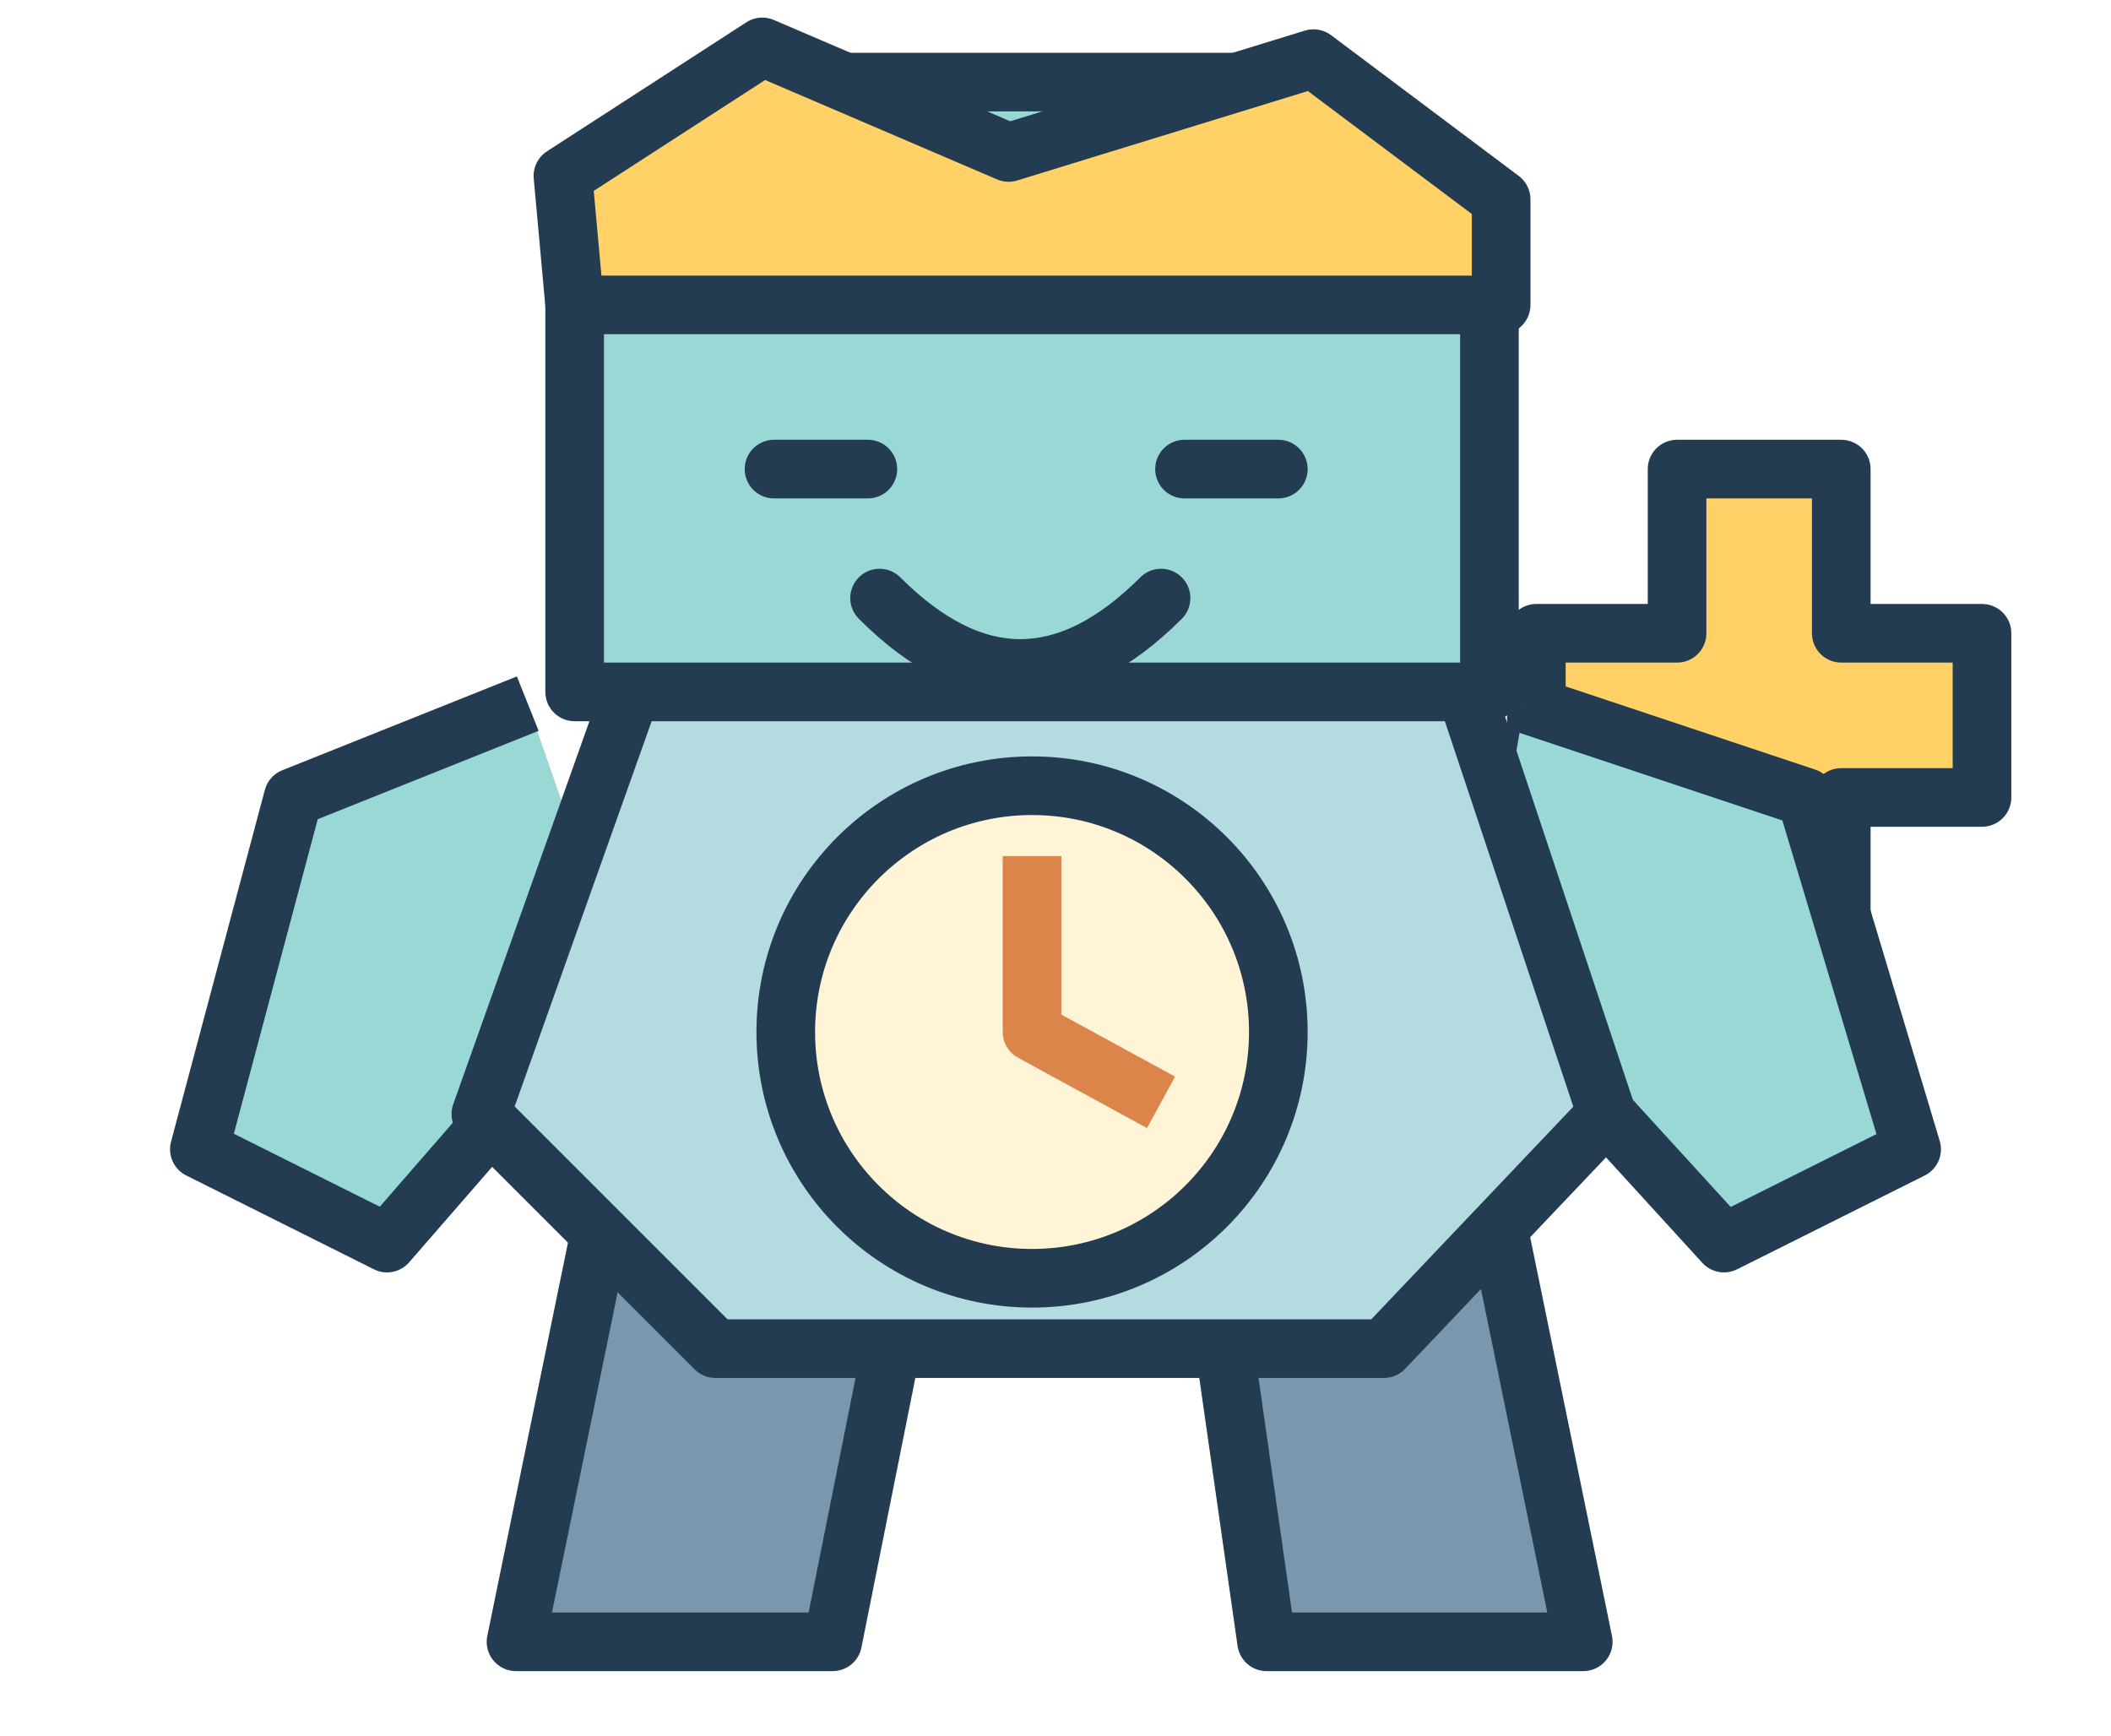
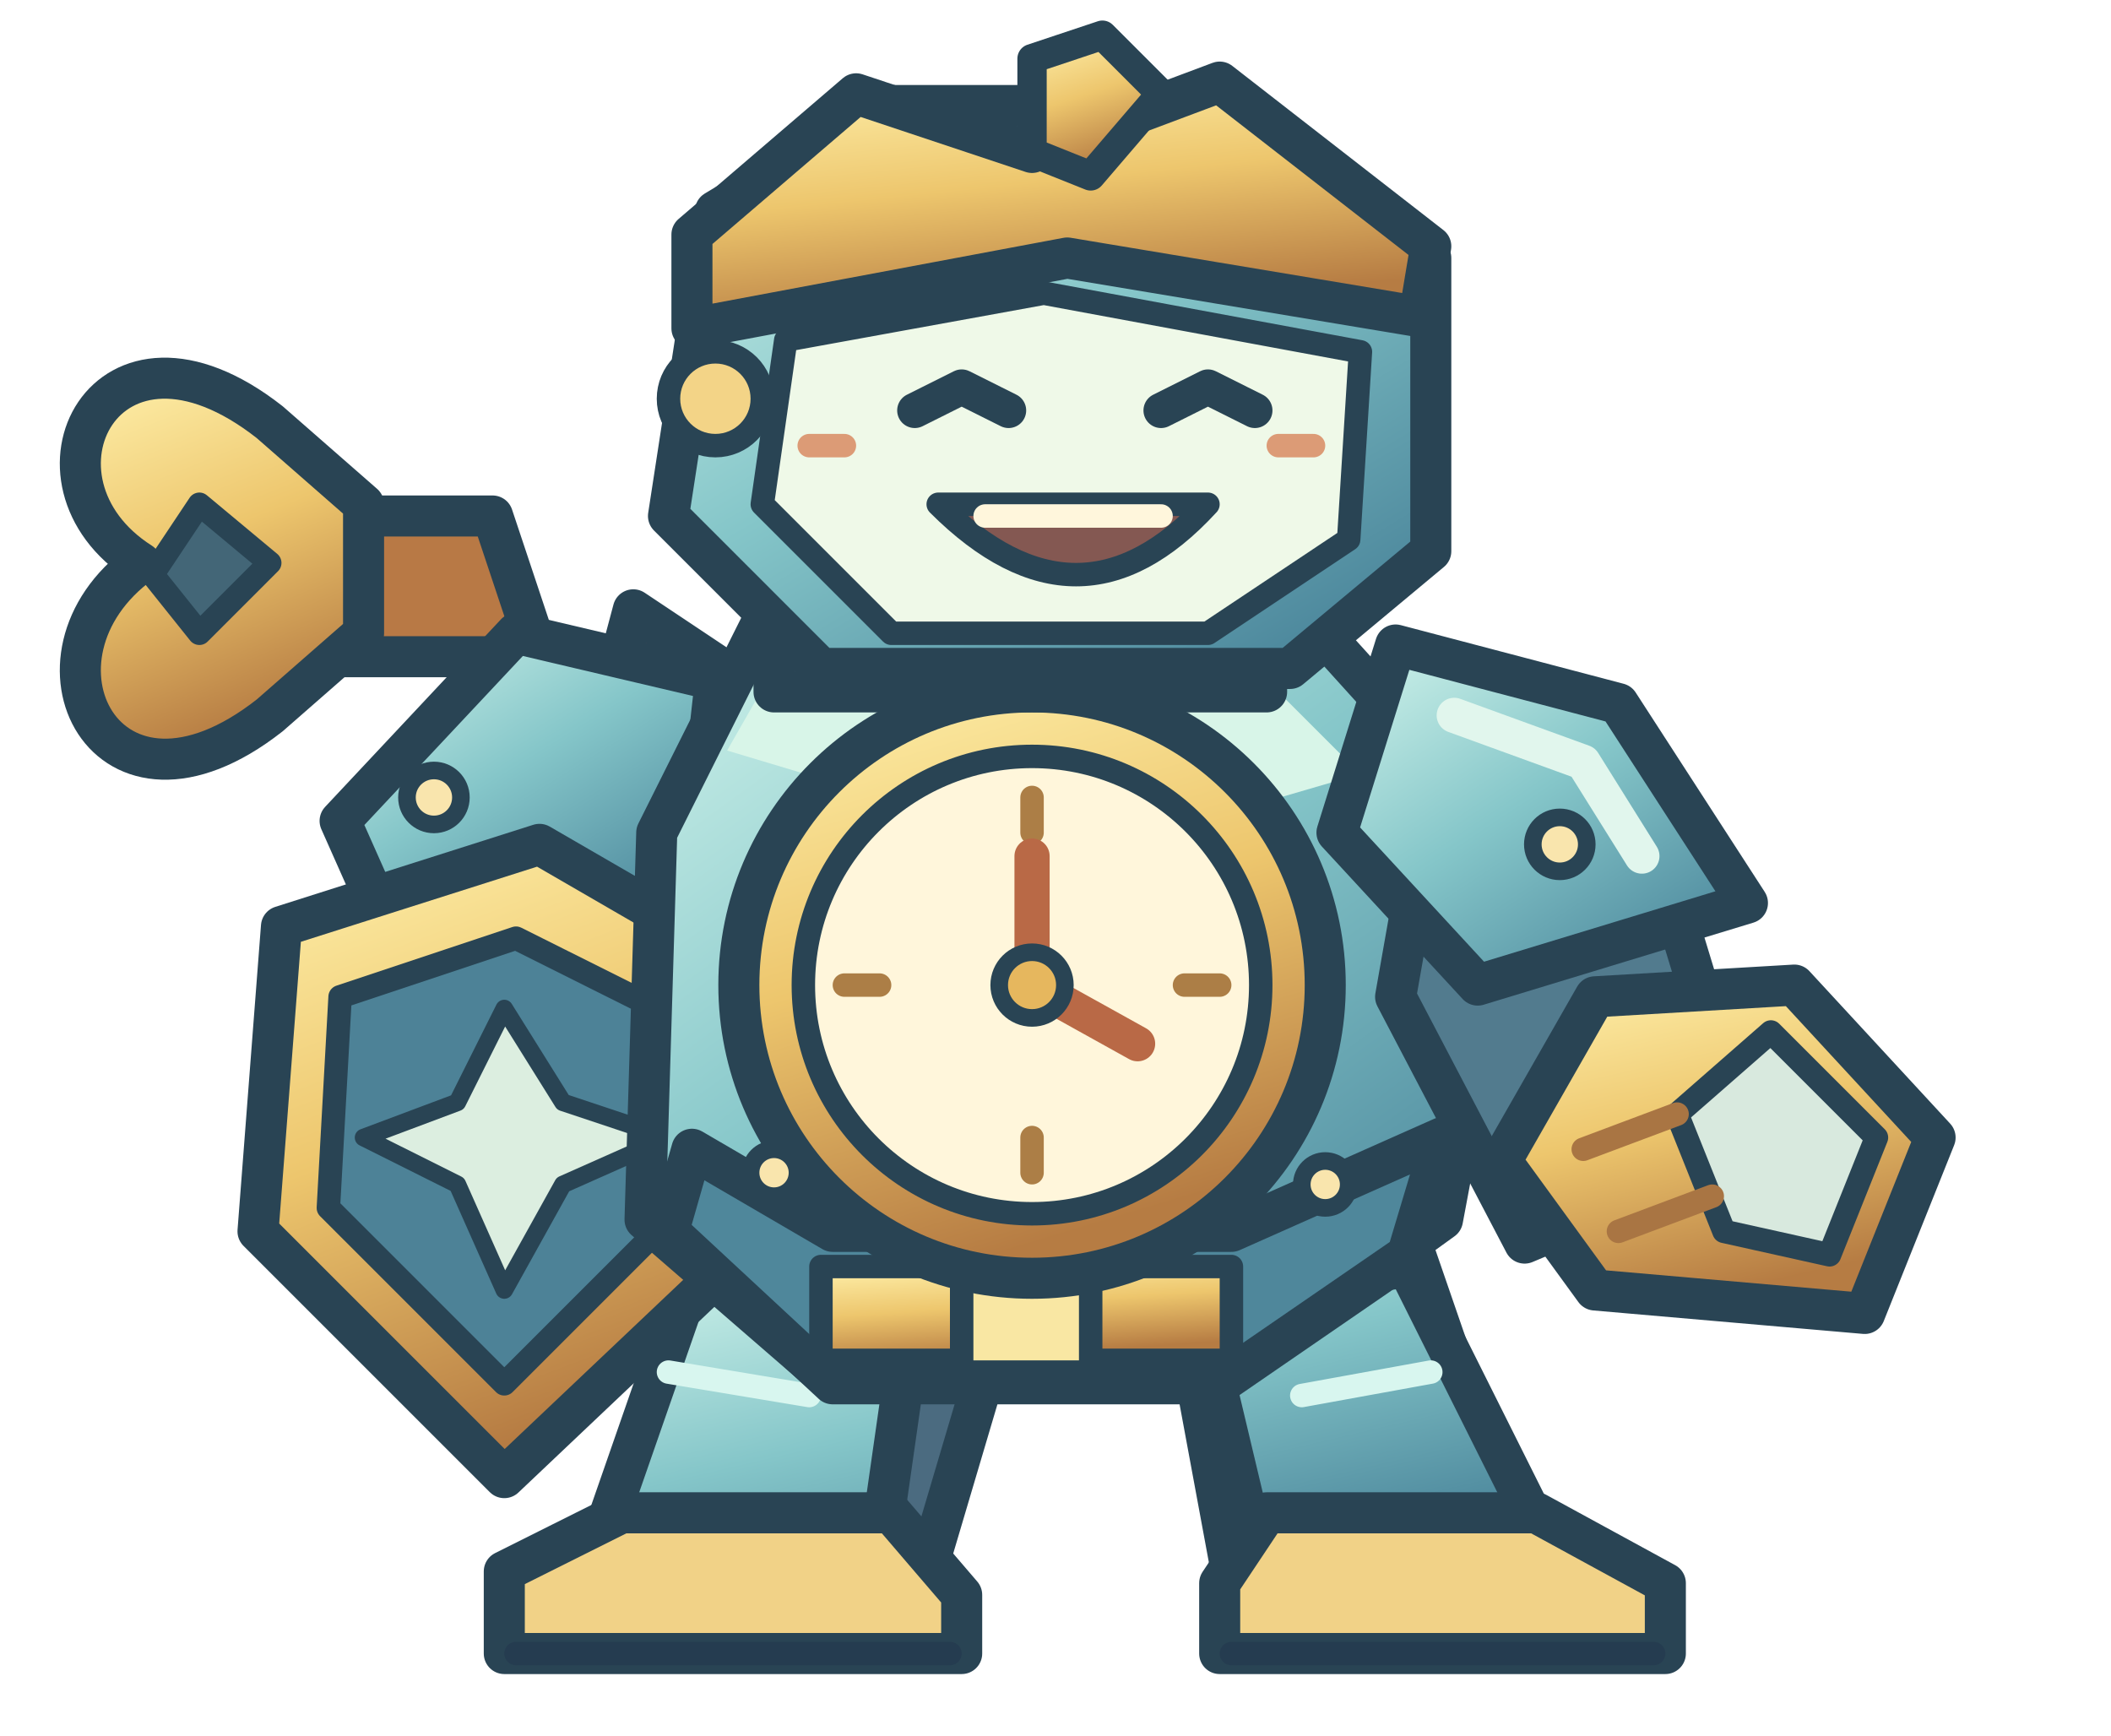
<svg xmlns="http://www.w3.org/2000/svg" width="180" height="148" viewBox="0 0 180 148">
-   <g stroke="#243c52" stroke-width="5" stroke-linejoin="round">
-     <path fill="#ffd166" d="M143 54v-14h14v14h12v14h-12v14h-14V68h-12V54z" />
-     <path fill="#7998ae" d="M52 101l-8 39h27l7-35m25 0 5 35h27l-8-39" />
-     <path fill="#9ad8d6" d="M45 60l-20 8-8 30 16 8 20-23m77-23 24 8 9 30-16 8-21-23" />
-     <path fill="#b4dbe0" d="M57 50l-16 45 20 20h57l19-20-15-45z" />
-     <circle cx="88" cy="88" r="21" fill="#fff5d6" />
-     <path d="M88 73v15l11 6" fill="none" stroke="#dc854b" />
-     <path fill="#9ad8d6" d="M49 17l13-10h49l16 13v39H49z" />
-     <path fill="#ffd166" d="M48 15L65 4l21 9 26-8 16 12v9H49z" />
-     <path d="M66 40h8m27 0h8M75 51q12 12 24 0" fill="none" stroke-linecap="round" />
+   <defs>
+     <linearGradient id="enamel" x2="0.8" y2="1">
+       <stop stop-color="#d3f5ec" />
+       <stop offset=".5" stop-color="#85c6c9" />
+       <stop offset="1" stop-color="#4c879c" />
+     </linearGradient>
+     <linearGradient id="brass" x2=".3" y2="1">
+       <stop stop-color="#fff1ac" />
+       <stop offset=".5" stop-color="#edc66d" />
+       <stop offset="1" stop-color="#b67c43" />
+     </linearGradient>
+   </defs>
+   <g stroke="#294454" stroke-width="3.5" stroke-linejoin="round" stroke-linecap="round">
+     <path fill="#b87945" d="M42 44H22v12h24z" />
+     <path fill="url(#brass)" d="M23 36c-14-11-22 5-11 12-11 8-3 24 11 13l8-7V43z" />
+     <path fill="#436677" d="M17 43l6 5-6 6-4-5z" stroke-width="2" />
+     <path fill="#944f60" d="M54 52L38 112l17-7 10 13 16-48z" />
+     <path fill="#c37575" d="M53 66l-6 32 10-5 5 8 10-28" stroke="none" />
+     <path fill="#4b6b80" d="M62 106l-7 28h24l8-27m13 0 5 27h25l-10-29" />
+     <path fill="url(#enamel)" d="M59 109l19 2-3 21H51zm43 2 18-3 12 24h-25z" />
+     <path fill="#f1d287" d="M53 129h23l6 7v5H43v-7zm55 0h23l11 6v6h-38v-6z" />
+     <path d="M44 141h37m24 0h36" stroke="#253c50" stroke-width="2" />
+     <path d="M57 117l12 2m42 0 11-2" fill="none" stroke="#d8f6ef" stroke-width="2" />
+     <path fill="#547d8f" d="M53 57L35 71l-7 27 21 6 18-30z" />
+     <path fill="url(#enamel)" d="M44 54l17 4-2 18-26 3-4-9z" />
+     <path fill="url(#brass)" d="M24 79l22-7 19 11-3 25-19 18-21-21z" />
+     <path fill="#4d8297" d="M29 85l15-5 14 7-2 18-13 13-15-15z" stroke-width="2" />
+     <path fill="#dceee0" d="M43 86l5 8 9 3-9 4-5 9-4-9-8-4 8-3z" stroke-width="1.5" />
+     <path fill="url(#enamel)" d="M66 51h44l19 21-6 32-18 13H70l-15-13 1-33z" />
+     <path fill="#d8f5e8" d="M66 57h41l9 9-24 7-30-9z" stroke="none" />
+     <path fill="#4f879b" d="M59 98l12 7h34l18-8-3 10-16 11H71l-14-13z" />
+     <path fill="url(#brass)" d="M70 108h35v8H70z" stroke-width="2" />
+     <path fill="#f9e7a3" d="M82 108h11v9H82z" stroke-width="2" />
+     <circle cx="88" cy="84" r="25" fill="url(#brass)" />
+     <circle cx="88" cy="84" r="19.5" fill="#fff6db" stroke-width="2" />
+     <path d="M88 68v3m0 26v3m-16-16h3m26 0h3" stroke="#ac7e46" stroke-width="2" />
+     <path d="M88 73v11l9 5" fill="none" stroke="#b96946" stroke-width="3" />
+     <circle cx="88" cy="84" r="2.8" fill="#e6b75e" stroke-width="1.5" />
+     <path fill="#527b8e" d="M122 68l20 7 7 23-19 8-11-21z" />
+     <path fill="url(#enamel)" d="M119 55l19 5 11 17-23 7-12-13z" />
+     <path d="M124 61l11 4 5 8" fill="none" stroke="#e1f6ed" stroke-width="3" />
+     <path fill="url(#brass)" d="M136 85l17-1 12 13-6 15-23-2-8-11z" />
+     <path fill="#d8e9de" d="M151 88l9 9-4 10-9-2-4-10z" stroke-width="2" />
+     <path d="M135 98l8-3m-5 10 8-3" fill="none" stroke="#a97543" stroke-width="2" />
+     <path fill="#426579" d="M66 45h42v14H66z" />
+     <path fill="url(#enamel)" d="M61 18l15-9h28l18 13v25l-12 10H70L57 44z" />
+     <path fill="url(#brass)" d="M59 20l14-12 15 5 16-6 18 14-1 6-30-5-32 6z" />
+     <path fill="#eff9e8" d="M67 29l22-4 27 5-1 16-12 8H76L65 43z" stroke-width="2" />
+     <path d="M78 35l4-2 4 2m13 0 4-2 4 2" fill="none" stroke-width="3" />
+     <path d="M80 43q12 12 23 0z" fill="#845852" stroke-width="2" />
+     <path d="M84 44h15" fill="none" stroke="#fff6dc" stroke-width="2" />
+     <path d="M69 38h3m37 0h3" stroke="#dc9b76" stroke-width="2" />
+     <circle cx="61" cy="34" r="4" fill="#f3d487" stroke-width="2" />
+     <path fill="url(#brass)" d="M88 13V5l6-2 5 5-6 7z" stroke-width="2.5" />
+     <g fill="#f9e5ad" stroke-width="1.5">
+       <circle cx="37" cy="68" r="2.3" />
+       <circle cx="133" cy="72" r="2.3" />
+       <circle cx="66" cy="100" r="2" />
+       <circle cx="113" cy="101" r="2" />
+     </g>
  </g>
</svg>
